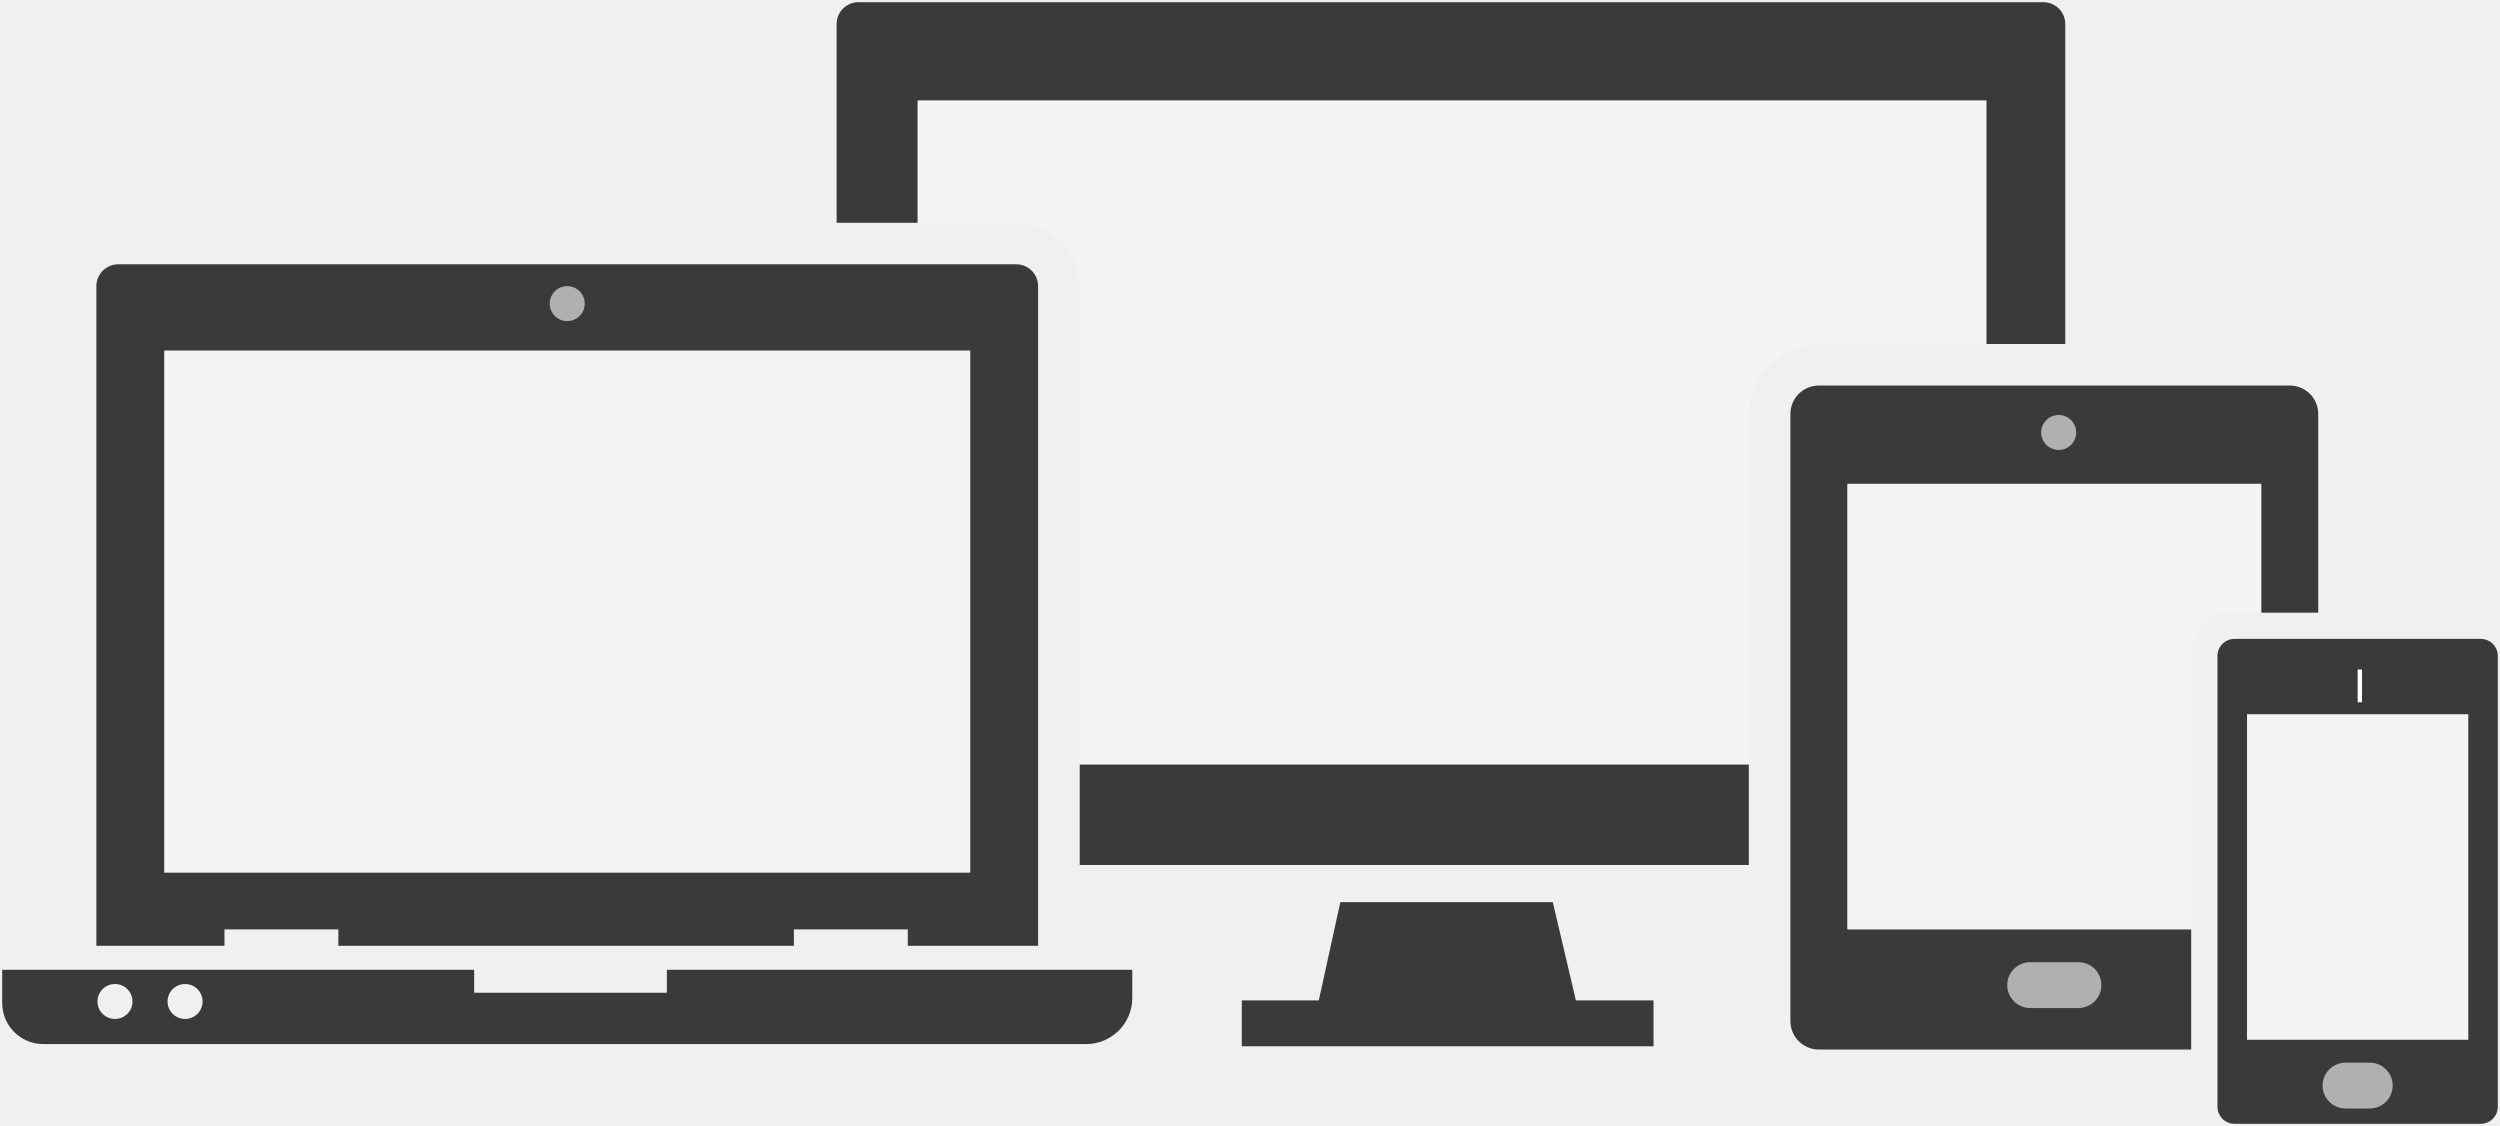
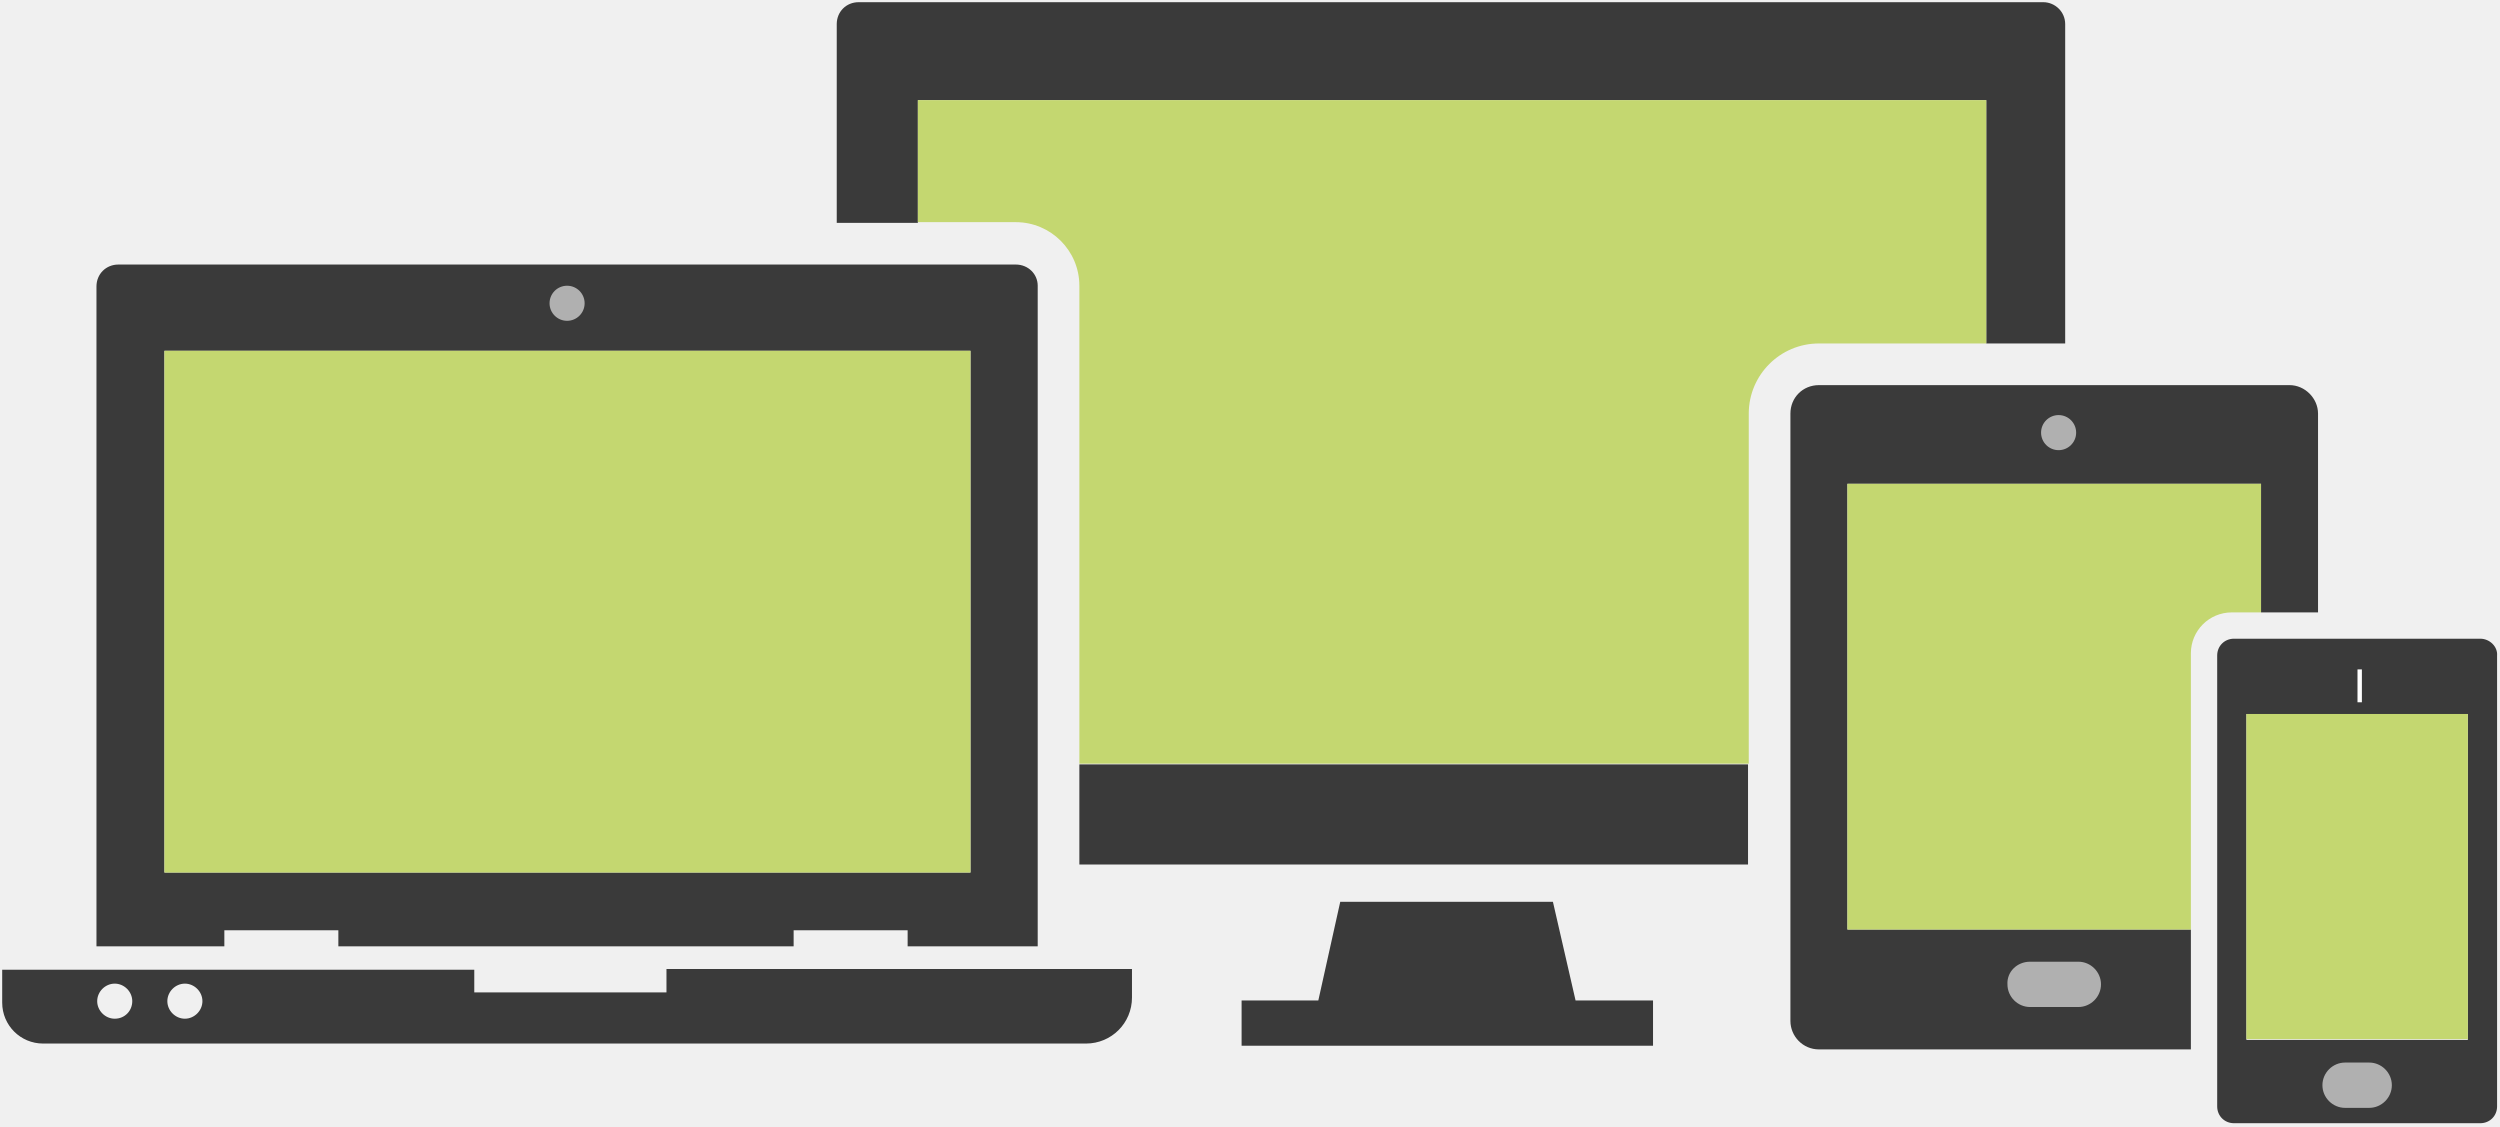
- <svg xmlns="http://www.w3.org/2000/svg" version="1.2" overflow="visible" preserveAspectRatio="none" viewBox="0 0 1141.5 515.5" id="Layer_1" width="342.051" height="154.058">
+ <svg xmlns="http://www.w3.org/2000/svg" version="1.1" id="Layer_1" x="0px" y="0px" viewBox="0 0 342.1 154.1" style="enable-background:new 0 0 342.1 154.1;" xml:space="preserve">
+   <style type="text/css">
+ 	.st0{fill:#3A3A3A;}
+ 	.st1{fill:none;stroke:#8B1726;stroke-width:0.3;stroke-miterlimit:2.997;}
+ 	.st2{fill:#FFFFFF;}
+ 	.st3{opacity:0.6;}
+ 	.st4{fill:#C4D770;}
+ </style>
  <g transform="translate(1, 1)">
-     <defs>
-       <style>.cls-1{fill:#3a3a3a;}.cls-2{fill:none;stroke:#8b1726;stroke-miterlimit:10;}.cls-3{fill:#fff;}.cls-4{opacity:0.6;}.cls-5{opacity:0.3;}</style>
-     </defs>
-     <path transform="translate(-22 -37)" d="M1066.5,212.5h-215a13,13,0,0,0-13,13v278a13,13,0,0,0,13,13h170v-55h-157v-204h189v59h26v-91A13,13,0,0,0,1066.5,212.5Z" class="cls-1" vector-effect="non-scaling-stroke" />
-     <rect height="10" width="34" y="452.5" x="442.5" class="cls-2" vector-effect="non-scaling-stroke" />
-     <circle r="8" cy="23" cx="661" class="cls-3" vector-effect="non-scaling-stroke" />
-     <polygon points="718.55 457 708 412 611 412 601.16 457 566 457 566 478 754 478 754 457 718.55 457" class="cls-1" vector-effect="non-scaling-stroke" />
-     <g class="cls-4">
-       <rect rx="10.5" height="21" width="43" y="439.5" x="915.5" class="cls-3" vector-effect="non-scaling-stroke" />
+     <path vector-effect="non-scaling-stroke" class="st0" d="M312.3,51.7h-64.4c-2.2,0-3.9,1.7-3.9,3.9l0,0v83.1c0,2.1,1.7,3.9,3.9,3.9   l0,0h50.9v-16.4h-47v-61h56.6v17.6h7.8V55.6C316.2,53.5,314.4,51.7,312.3,51.7L312.3,51.7z" />
+     <rect x="131.9" y="134.5" vector-effect="non-scaling-stroke" class="st1" width="10.2" height="3" />
+     <ellipse vector-effect="non-scaling-stroke" class="st2" cx="197.4" cy="6.2" rx="2.4" ry="2.4" />
+     <polygon vector-effect="non-scaling-stroke" class="st0" points="214.6,135.9 211.5,122.4 182.4,122.4 179.4,135.9 168.9,135.9    168.9,142.1 225.2,142.1 225.2,135.9  " />
+     <g class="st3">
+       <path vector-effect="non-scaling-stroke" class="st2" d="M276.8,130.6h6.6c1.7,0,3.1,1.4,3.1,3.1l0,0c0,1.7-1.4,3.1-3.1,3.1h-6.6    c-1.7,0-3.1-1.4-3.1-3.1l0,0C273.6,132,275,130.6,276.8,130.6z" />
    </g>
-     <path transform="translate(-22 -37)" d="M1153.7,328.5H1041.3a7.8,7.8,0,0,0-7.8,7.8V542.7a7.8,7.8,0,0,0,7.8,7.8h112.4a7.8,7.8,0,0,0,7.8-7.8V336.3A7.8,7.8,0,0,0,1153.7,328.5ZM1148,512H1047V363h101Z" class="cls-1" vector-effect="non-scaling-stroke" />
-     <g class="cls-4">
-       <rect rx="10.5" height="21" width="32" y="485.5" x="1059.5" class="cls-3" vector-effect="non-scaling-stroke" />
+     <path vector-effect="non-scaling-stroke" class="st0" d="M338.4,86.4h-33.7c-1.3,0-2.3,1-2.3,2.3v0v61.7c0,1.3,1,2.3,2.3,2.3l0,0   h33.7c1.3,0,2.3-1,2.3-2.3c0,0,0,0,0,0V88.7C340.8,87.5,339.7,86.4,338.4,86.4L338.4,86.4z M336.7,141.3h-30.3V96.7h30.3V141.3z" />
+     <g class="st3">
+       <path vector-effect="non-scaling-stroke" class="st2" d="M319.9,144.4h3.3c1.7,0,3.1,1.4,3.1,3.1l0,0c0,1.7-1.4,3.1-3.1,3.1h-3.3    c-1.7,0-3.1-1.4-3.1-3.1l0,0C316.8,145.8,318.2,144.4,319.9,144.4z" />
    </g>
-     <rect height="15" width="2" y="305.5" x="1075.5" class="cls-3" vector-effect="non-scaling-stroke" />
-     <g class="cls-4">
-       <circle r="8" cy="197" cx="939" class="cls-3" vector-effect="non-scaling-stroke" />
+     <rect x="321.6" y="90.6" vector-effect="non-scaling-stroke" class="st2" width="0.6" height="4.5" />
+     <g class="st3">
+       <ellipse vector-effect="non-scaling-stroke" class="st2" cx="280.7" cy="58.2" rx="2.4" ry="2.4" />
    </g>
-     <path transform="translate(-22 -37)" d="M485,157H75a10,10,0,0,0-10,10V469h58.5v-7.5h52V469h208v-7.5h52V469H495V167A10,10,0,0,0,485,157ZM464,435.5H96v-239H464Z" class="cls-1" vector-effect="non-scaling-stroke" />
-     <g class="cls-4">
-       <circle r="8" cy="138" cx="258" class="cls-3" vector-effect="non-scaling-stroke" />
+     <path vector-effect="non-scaling-stroke" class="st0" d="M138,35.2H15.2c-1.7,0-3,1.3-3,3v90.3h17.5v-2.2h15.6v2.2h62.3v-2.2h15.6   v2.2H141V38.1C141,36.5,139.7,35.2,138,35.2z M131.7,118.4H21.5V47h110.3V118.4z" />
+     <g class="st3">
+       <ellipse vector-effect="non-scaling-stroke" class="st2" cx="76.6" cy="40.5" rx="2.4" ry="2.4" />
    </g>
-     <path transform="translate(-22 -37)" d="M325.5,480v10.5h-88V480H22v15.21A18.79,18.79,0,0,0,40.79,514H516.91A21.09,21.09,0,0,0,538,492.91V480Zm-252,22.5a8,8,0,1,1,8-8A8,8,0,0,1,73.5,502.5Zm32,0a8,8,0,1,1,8-8A8,8,0,0,1,105.5,502.5Z" class="cls-1" vector-effect="non-scaling-stroke" />
-     <path transform="translate(-22 -37)" d="M954,37H413a10,10,0,0,0-10,10v91h37V82H928V193.5h36V47A10,10,0,0,0,954,37Z" class="cls-1" vector-effect="non-scaling-stroke" />
-     <rect height="46" width="305.5" y="349" x="492" class="cls-1" vector-effect="non-scaling-stroke" />
-     <g class="cls-5">
-       <rect height="239" width="367.98" y="159.5" x="74.01" class="cls-3" vector-effect="non-scaling-stroke" />
+     <path vector-effect="non-scaling-stroke" class="st0" d="M90.2,131.7v3.1H63.9v-3.1H-0.7v4.5c0,3.1,2.5,5.6,5.6,5.6c0,0,0,0,0,0   h142.7c3.5,0,6.3-2.8,6.3-6.3c0,0,0,0,0,0v-3.9H90.2z M14.7,138.4c-1.3,0-2.4-1.1-2.4-2.4s1.1-2.4,2.4-2.4s2.4,1.1,2.4,2.4   S16.1,138.4,14.7,138.4z M24.3,138.4c-1.3,0-2.4-1.1-2.4-2.4s1.1-2.4,2.4-2.4c1.3,0,2.4,1.1,2.4,2.4S25.6,138.4,24.3,138.4z" />
+     <path vector-effect="non-scaling-stroke" class="st0" d="M278.6-0.7H116.5c-1.7,0-3,1.3-3,3v27.2h11.1V12.7h146.2v33.3h10.8V2.3   C281.6,0.6,280.2-0.7,278.6-0.7z" />
+     <rect x="146.7" y="103.6" vector-effect="non-scaling-stroke" class="st0" width="91.5" height="13.7" />
+     <g>
+       <rect x="21.5" y="47" vector-effect="non-scaling-stroke" class="st4" width="110.3" height="71.4" />
    </g>
-     <g class="cls-5">
-       <path transform="translate(-22 -37)" d="M819.5,386V225.5a32,32,0,0,1,32-32H928V82H440v56h45a29,29,0,0,1,29,29V386Z" class="cls-3" vector-effect="non-scaling-stroke" />
+     <g>
+       <path vector-effect="non-scaling-stroke" class="st4" d="M238.3,103.6v-48c0-5.3,4.3-9.6,9.6-9.6h22.9V12.7H124.6v16.7H138    c4.8,0,8.7,3.9,8.7,8.7v65.4H238.3z" />
    </g>
-     <g class="cls-5">
-       <path transform="translate(-22 -37)" d="M1021.5,335.3a18.82,18.82,0,0,1,18.8-18.8h13.2v-59h-189v204h157Z" class="cls-3" vector-effect="non-scaling-stroke" />
+     <g>
+       <path vector-effect="non-scaling-stroke" class="st4" d="M298.8,88.4c0-3.1,2.5-5.6,5.6-5.6h4V65.2h-56.6v61h47V88.4z" />
    </g>
-     <g class="cls-5">
-       <rect height="149" width="101" y="326" x="1025" class="cls-3" vector-effect="non-scaling-stroke" />
+     <g>
+       <rect x="306.4" y="96.7" vector-effect="non-scaling-stroke" class="st4" width="30.3" height="44.5" />
    </g>
  </g>
</svg>
